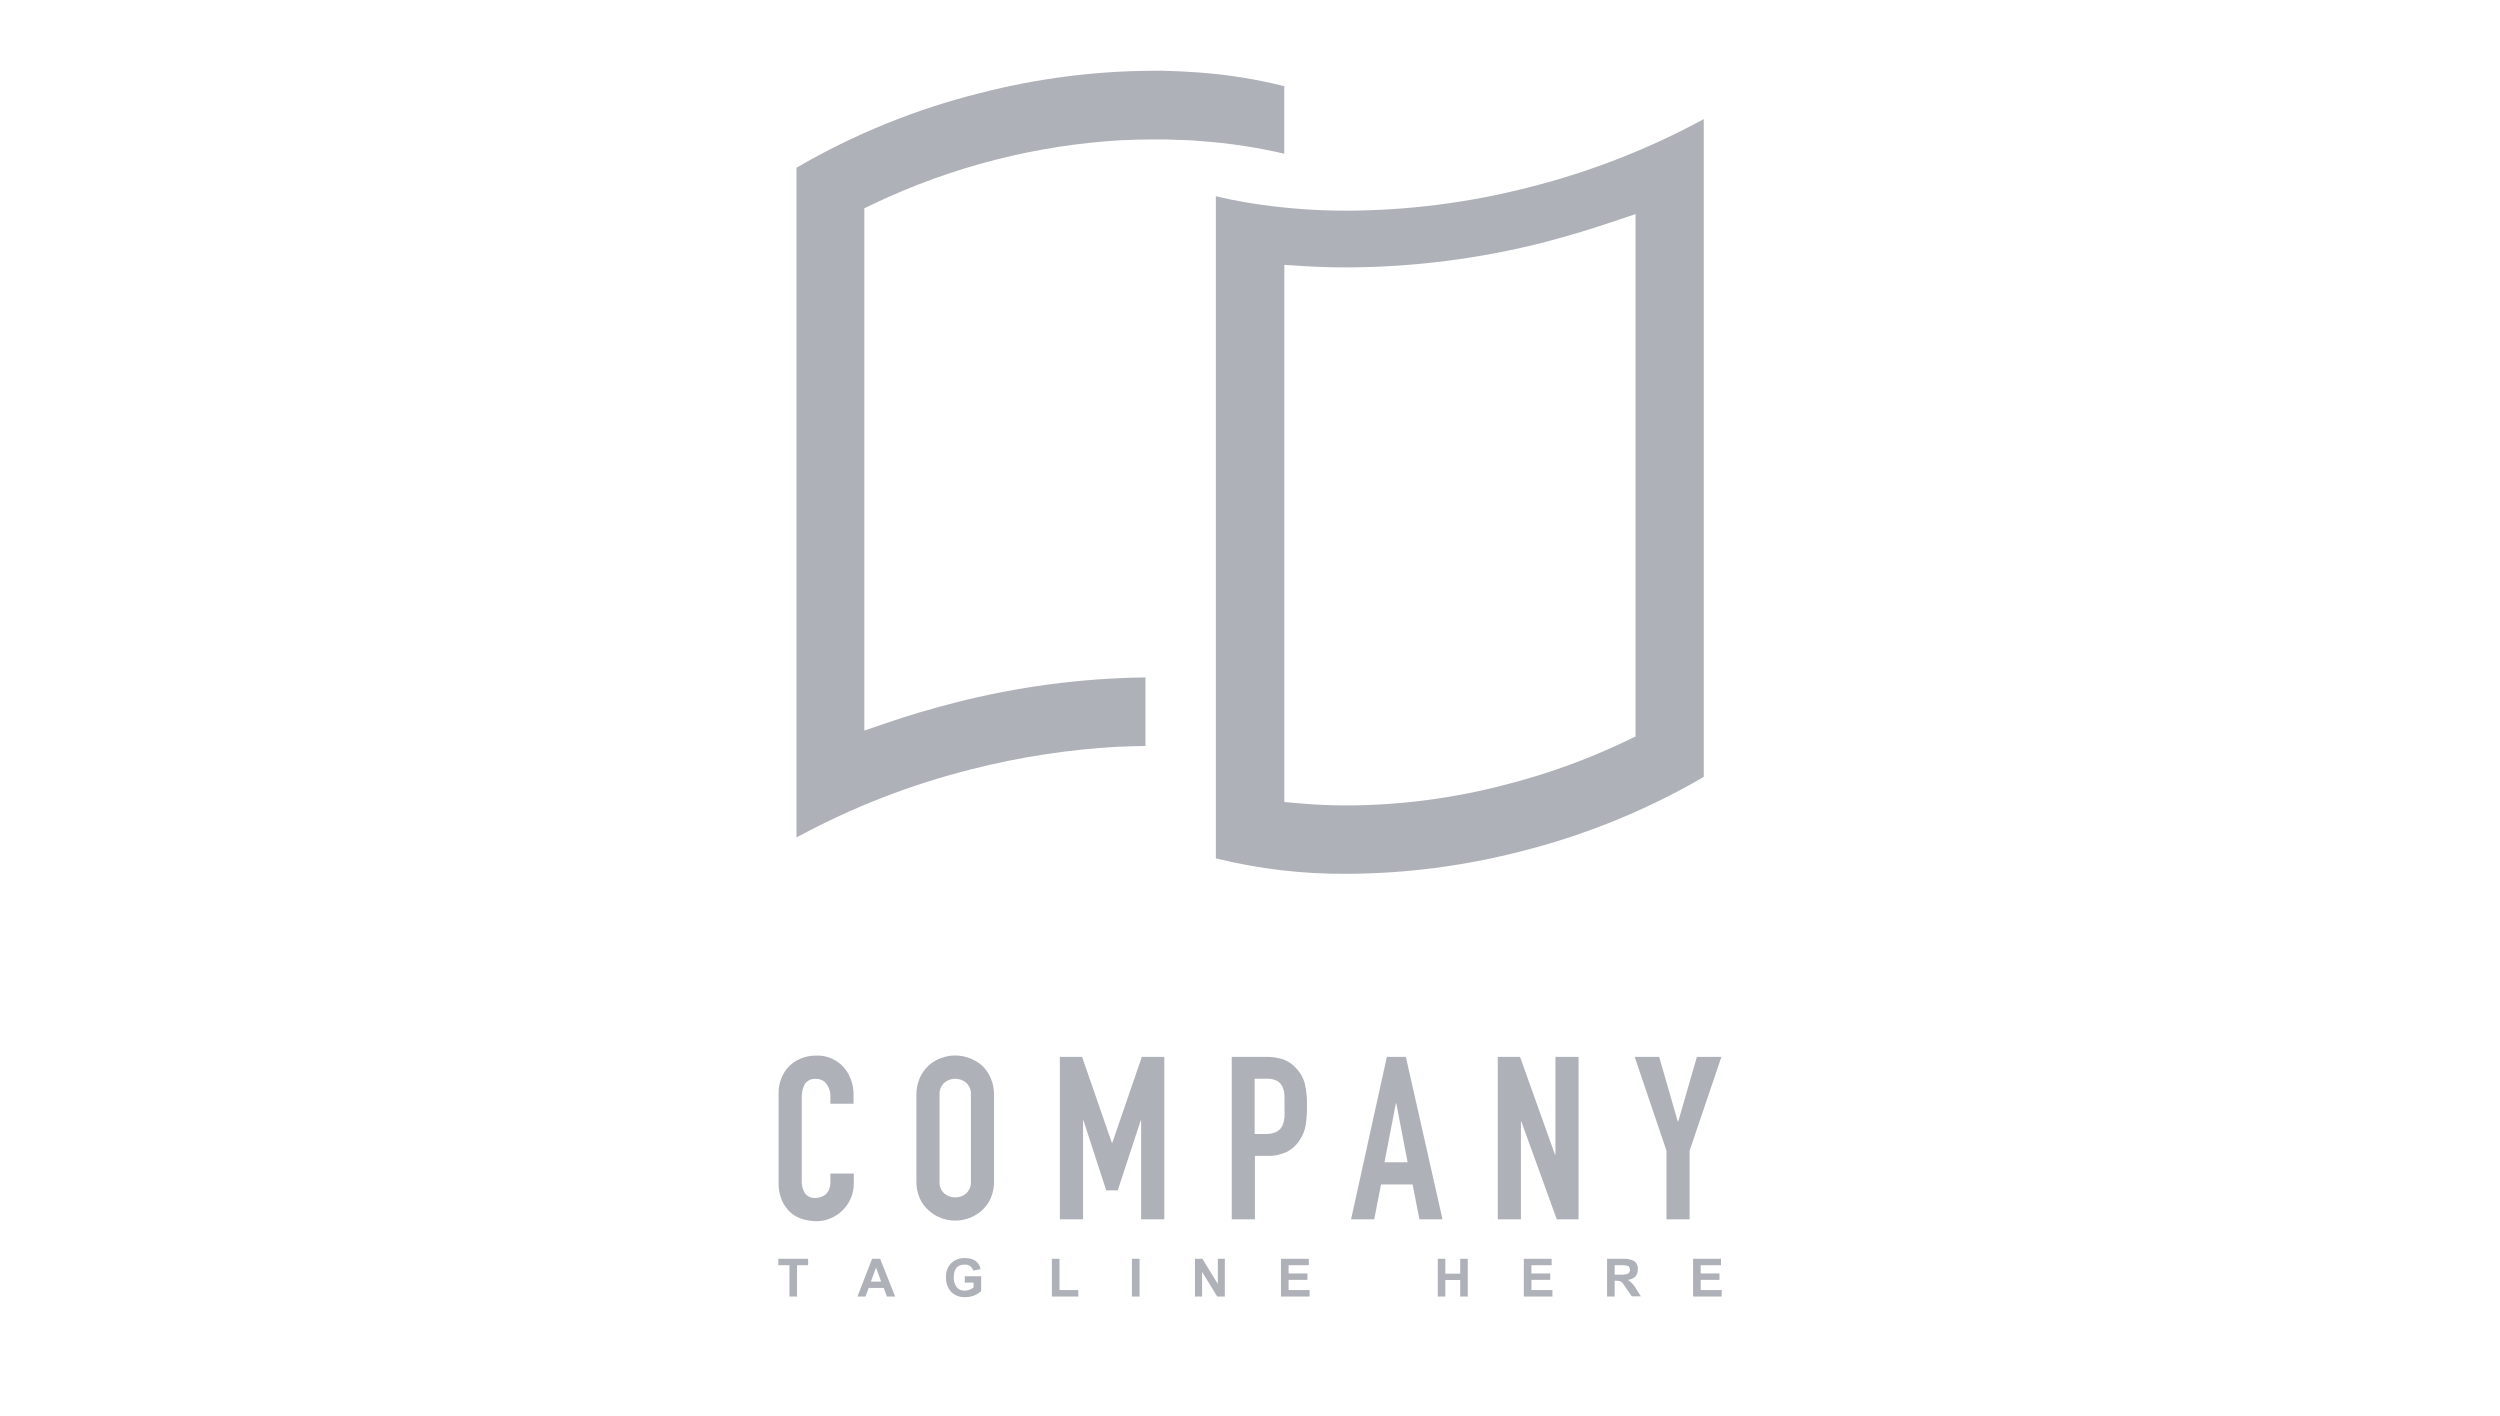
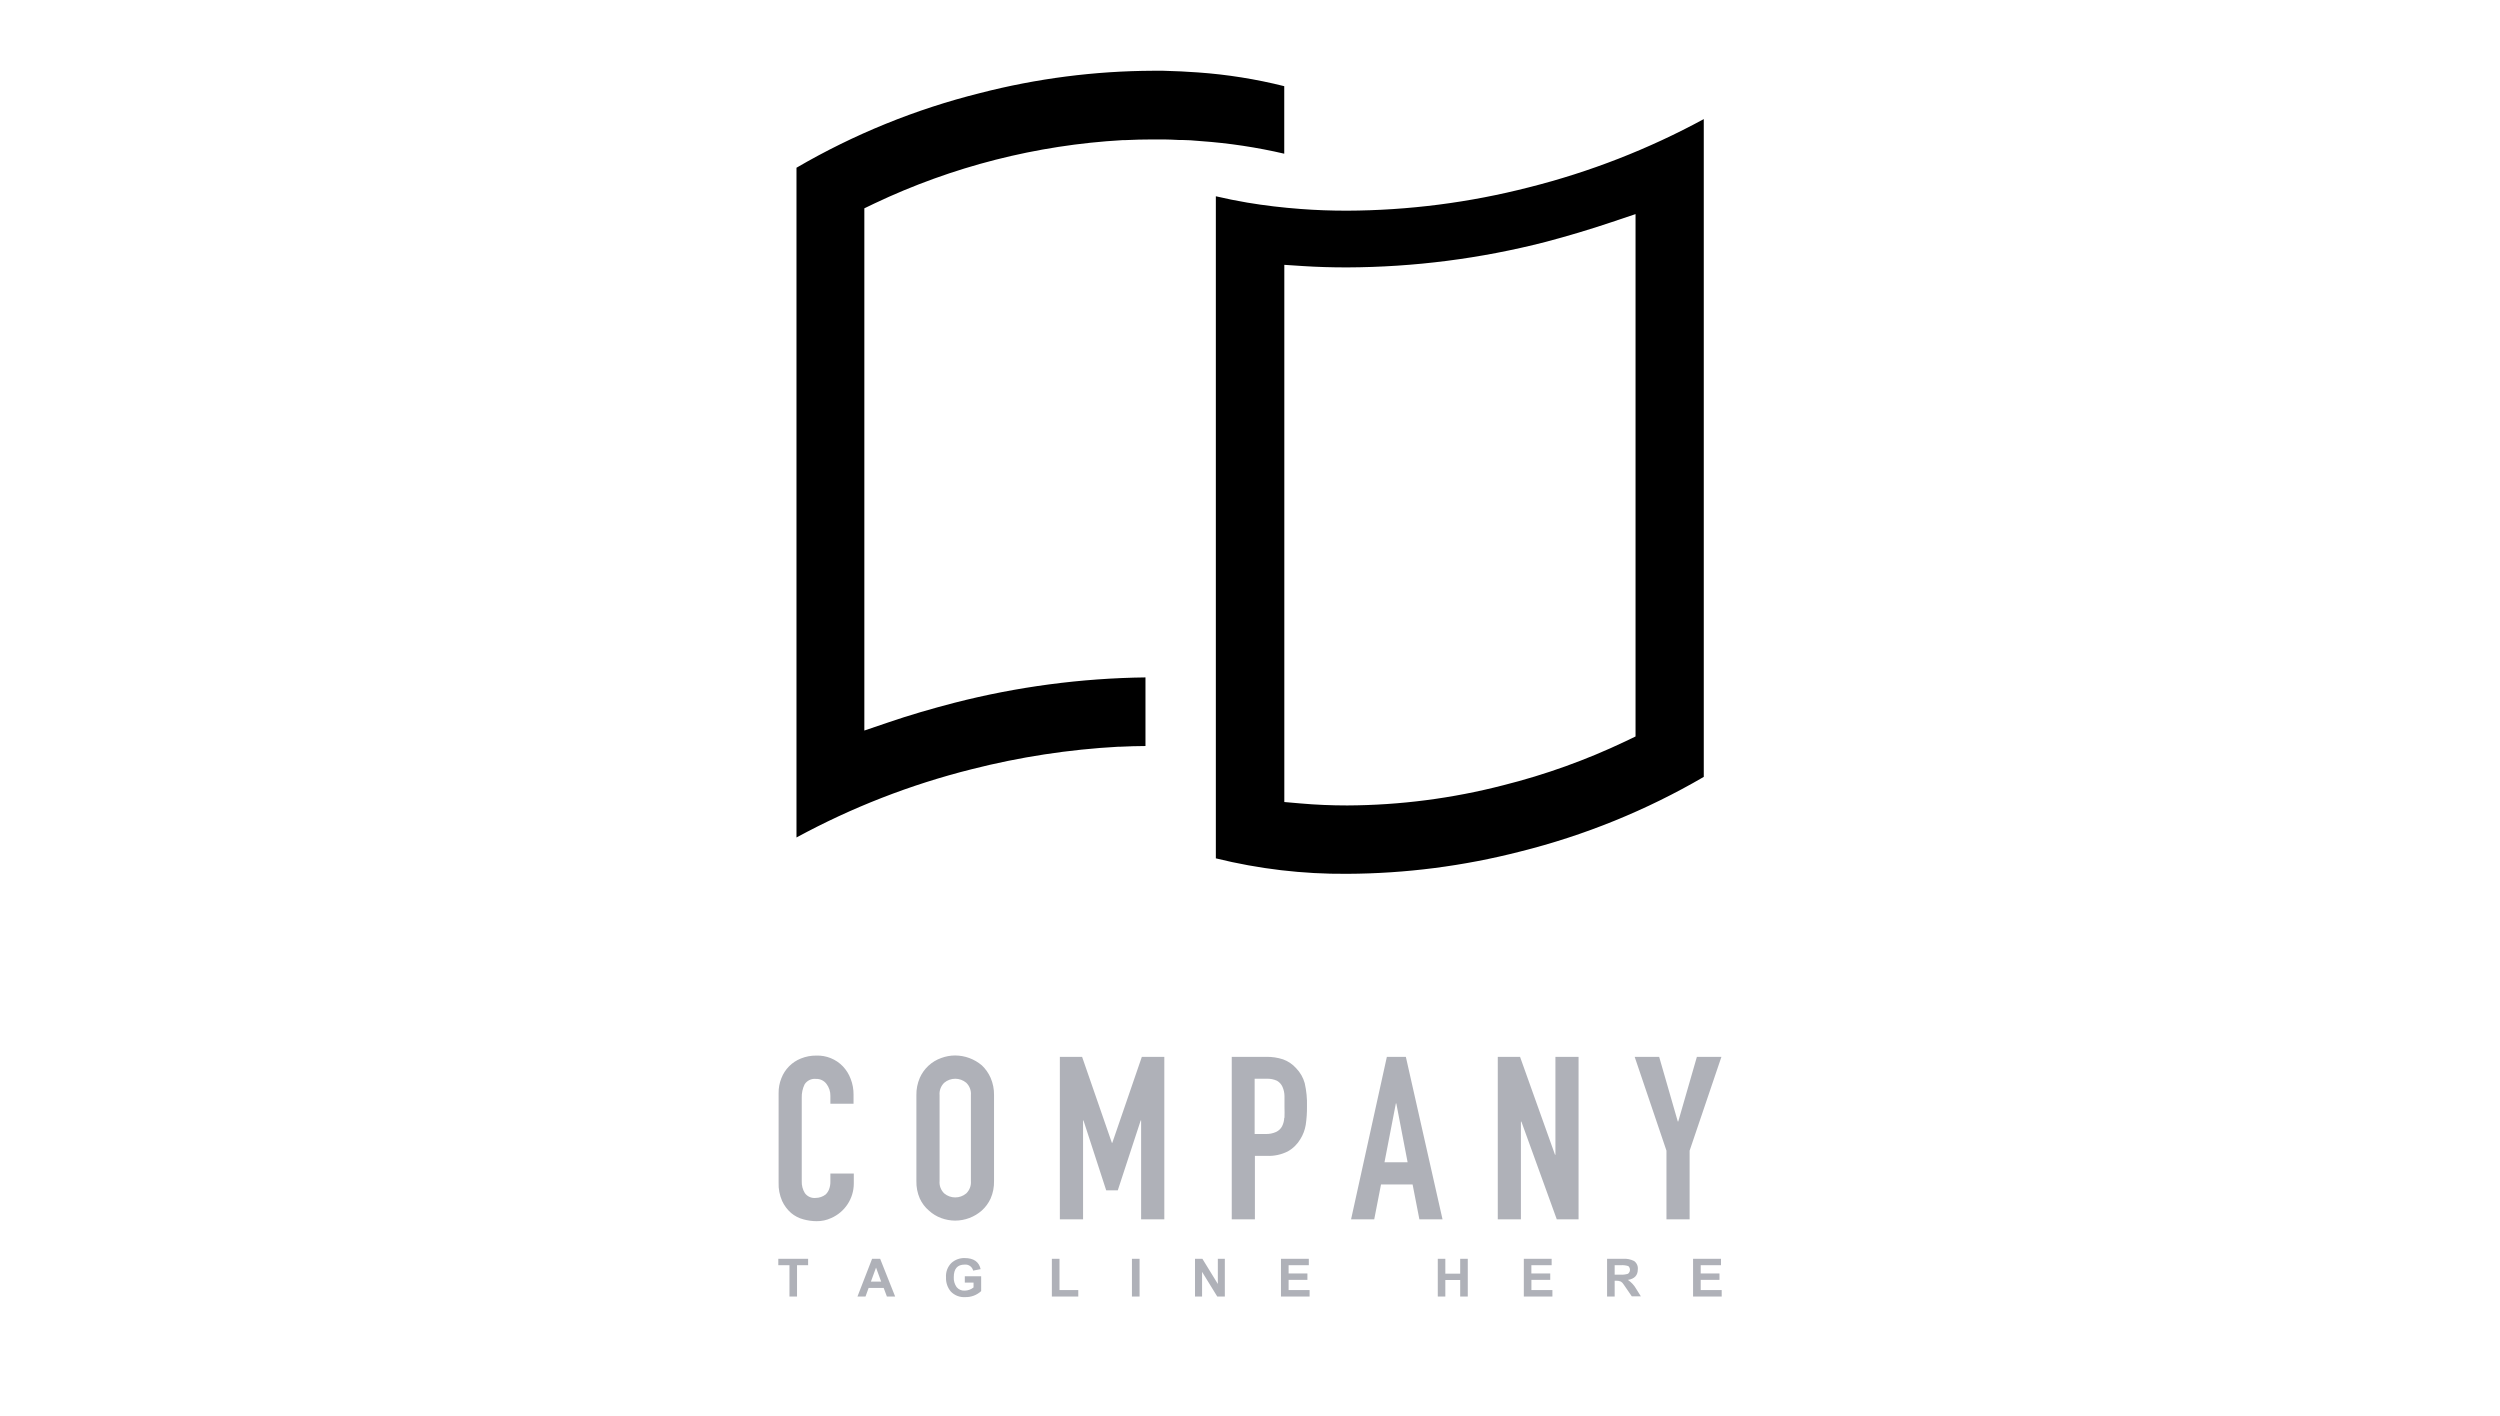
<svg xmlns="http://www.w3.org/2000/svg" width="106" height="60">
-   <path fill-rule="evenodd" clip-rule="evenodd" d="M50.114 5.935h-.137c-.21-.013-.42-.018-.63-.023h-.455c-.397 0-.802.01-1.204.03a.625.625 0 0 0-.091 0A28.275 28.275 0 0 0 37.08 8.625l-.432.208v22.142l1.012-.344c.888-.305 1.834-.58 2.813-.834a34.329 34.329 0 0 1 8.095-1.075v2.909c-.362.002-.713.012-1.065.03h-.084a32.36 32.36 0 0 0-6.228.956 31.635 31.635 0 0 0-7.42 2.892V7.112a29.727 29.727 0 0 1 7.785-3.166A29.793 29.793 0 0 1 48.892 3h.427c.511.013 1.01.036 1.478.071 1.233.087 2.456.282 3.655.583v2.863a22.623 22.623 0 0 0-3.541-.534l-.073-.006c-.247-.021-.494-.042-.724-.042Zm5.039 2.926c.635.049 1.293.072 1.958.072a31.467 31.467 0 0 0 7.713-.99A31.777 31.777 0 0 0 72.24 5.05v27.89a29.815 29.815 0 0 1-7.786 3.166 29.943 29.943 0 0 1-7.337.944 22.405 22.405 0 0 1-5.565-.656V8.322c.43.1.873.191 1.323.267.739.125 1.518.216 2.277.272Zm14.194.217-1.012.34c-.93.313-1.87.593-2.813.842a34.263 34.263 0 0 1-8.406 1.078c-.66 0-1.267-.018-1.854-.056l-.807-.053V34.006l.693.06c.642.057 1.305.085 1.973.085a26.884 26.884 0 0 0 6.62-.857 27.764 27.764 0 0 0 5.174-1.86l.432-.208V9.078Z" fill="#AFB1B8" />
+   <path fill-rule="evenodd" clip-rule="evenodd" d="M50.114 5.935h-.137c-.21-.013-.42-.018-.63-.023h-.455c-.397 0-.802.01-1.204.03a.625.625 0 0 0-.091 0A28.275 28.275 0 0 0 37.08 8.625l-.432.208v22.142l1.012-.344c.888-.305 1.834-.58 2.813-.834a34.329 34.329 0 0 1 8.095-1.075v2.909c-.362.002-.713.012-1.065.03h-.084a32.36 32.36 0 0 0-6.228.956 31.635 31.635 0 0 0-7.42 2.892V7.112a29.727 29.727 0 0 1 7.785-3.166A29.793 29.793 0 0 1 48.892 3h.427c.511.013 1.01.036 1.478.071 1.233.087 2.456.282 3.655.583v2.863a22.623 22.623 0 0 0-3.541-.534l-.073-.006c-.247-.021-.494-.042-.724-.042Zm5.039 2.926c.635.049 1.293.072 1.958.072a31.467 31.467 0 0 0 7.713-.99A31.777 31.777 0 0 0 72.24 5.05v27.89a29.815 29.815 0 0 1-7.786 3.166 29.943 29.943 0 0 1-7.337.944 22.405 22.405 0 0 1-5.565-.656V8.322c.43.1.873.191 1.323.267.739.125 1.518.216 2.277.272Zm14.194.217-1.012.34c-.93.313-1.87.593-2.813.842a34.263 34.263 0 0 1-8.406 1.078c-.66 0-1.267-.018-1.854-.056l-.807-.053V34.006l.693.06c.642.057 1.305.085 1.973.085a26.884 26.884 0 0 0 6.62-.857 27.764 27.764 0 0 0 5.174-1.86l.432-.208V9.078Z" />
  <path d="M35.737 45.212a1.491 1.491 0 0 0-1.126-.455 1.672 1.672 0 0 0-.65.122 1.464 1.464 0 0 0-.832.842c-.08.2-.119.413-.116.628v3.794c-.01.267.042.533.149.778.09.195.219.368.38.509.151.127.329.22.52.27.185.051.376.078.567.078.211.002.42-.043.612-.132a1.6 1.6 0 0 0 .96-1.465v-.424h-.993v.338a.88.88 0 0 1-.058.338.608.608 0 0 1-.144.214.697.697 0 0 1-.415.145.503.503 0 0 1-.465-.204.898.898 0 0 1-.132-.508v-3.538c-.006-.196.036-.39.122-.567a.507.507 0 0 1 .485-.229.527.527 0 0 1 .443.214.806.806 0 0 1 .164.509v.328h.982v-.387a1.79 1.79 0 0 0-.121-.664 1.56 1.56 0 0 0-.332-.534ZM41.629 45.17a1.765 1.765 0 0 0-1.128-.418c-.202 0-.403.037-.592.107A1.56 1.56 0 0 0 39 45.7c-.1.231-.15.482-.145.735v3.638c-.007.256.043.51.145.745.09.196.22.37.384.509.152.14.33.25.524.32.19.07.39.106.592.107a1.714 1.714 0 0 0 1.128-.427c.158-.142.285-.315.374-.509.102-.234.151-.489.145-.745v-3.639a1.77 1.77 0 0 0-.145-.734 1.641 1.641 0 0 0-.374-.532Zm-.463 4.904a.656.656 0 0 1-.197.527.727.727 0 0 1-.934 0 .65.65 0 0 1-.197-.527v-3.639a.653.653 0 0 1 .197-.526.726.726 0 0 1 .934 0 .652.652 0 0 1 .197.526v3.64ZM49.367 51.7v-6.89h-.953l-1.253 3.647h-.017l-1.263-3.646h-.943v6.888h.984v-4.19h.018l.963 2.962h.491l.971-2.962h.018v4.19h.984ZM54.958 45.294c-.151-.17-.343-.3-.556-.377a2.184 2.184 0 0 0-.714-.107h-1.462v6.89h.982v-2.691h.505c.307.014.611-.051.886-.188a1.43 1.43 0 0 0 .539-.527c.113-.183.19-.387.225-.6a4.9 4.9 0 0 0 .053-.783c.01-.33-.023-.662-.096-.984a1.466 1.466 0 0 0-.362-.633Zm-.506 2.1a.867.867 0 0 1-.091.359.552.552 0 0 1-.253.241 1.006 1.006 0 0 1-.463.087h-.448v-2.342h.506a.942.942 0 0 1 .443.086.556.556 0 0 1 .23.254c.054.121.083.252.086.384v.458c0 .16.01.326 0 .473h-.01ZM59.608 44.81h-.805l-1.518 6.89h.982l.288-1.48h1.339l.288 1.48h.981l-1.555-6.89Zm-.906 4.471.483-2.497h.018l.48 2.497h-.981ZM65.95 48.96h-.018l-1.482-4.15h-.944v6.89h.981v-4.143h.02l1.5 4.142h.924v-6.888h-.981v4.15ZM71.948 44.81l-.79 2.74h-.02l-.79-2.74H69.31l1.348 3.978v2.911h.982v-2.911l1.348-3.977h-1.04ZM33 53.645h.473v1.327h.321v-1.328h.47v-.272H33v.273ZM36.977 53.372l-.62 1.6h.341l.132-.364h.638l.136.364h.35l-.636-1.6h-.341Zm-.05.967.217-.593.217.593h-.435ZM40.908 54.382h.37v.206a.613.613 0 0 1-.38.135.404.404 0 0 1-.34-.153.67.67 0 0 1-.118-.417c0-.356.154-.534.46-.534a.337.337 0 0 1 .362.255l.316-.062c-.068-.312-.293-.47-.678-.47a.804.804 0 0 0-.559.206.78.78 0 0 0-.23.615.872.872 0 0 0 .205.6.776.776 0 0 0 .607.235.96.96 0 0 0 .678-.255v-.63h-.693v.27ZM44.923 53.372h-.324v1.6h1.12V54.7h-.796v-1.328ZM48.318 53.372h-.324v1.6h.324v-1.6ZM51.636 54.44l-.655-1.068h-.313v1.6h.3v-1.045l.643 1.045h.322v-1.6h-.297v1.069ZM54.637 54.267h.797v-.272h-.797v-.35h.857v-.273h-1.181v1.6h1.214V54.7h-.89v-.433ZM61.912 54.003h-.63v-.63h-.32v1.599h.32v-.7h.63v.7h.322v-1.6h-.322v.631ZM64.93 54.267h.8v-.272h-.8v-.35h.86v-.273H64.61v1.6h1.212V54.7h-.89v-.433ZM69.023 54.268c.279-.044.42-.191.42-.445a.383.383 0 0 0-.157-.356.904.904 0 0 0-.468-.094h-.678v1.599h.322v-.669h.063a.431.431 0 0 1 .2.036c.047.029.086.069.114.117l.349.508h.384l-.195-.312a1.115 1.115 0 0 0-.354-.384Zm-.324-.222h-.237v-.401h.253a.84.84 0 0 1 .326.038.21.21 0 0 1-.015.325.913.913 0 0 1-.327.038ZM72.11 54.267h.796v-.272h-.796v-.35h.86v-.273h-1.184v1.6H73V54.7h-.89v-.433Z" fill="#AFB1B8" />
</svg>
